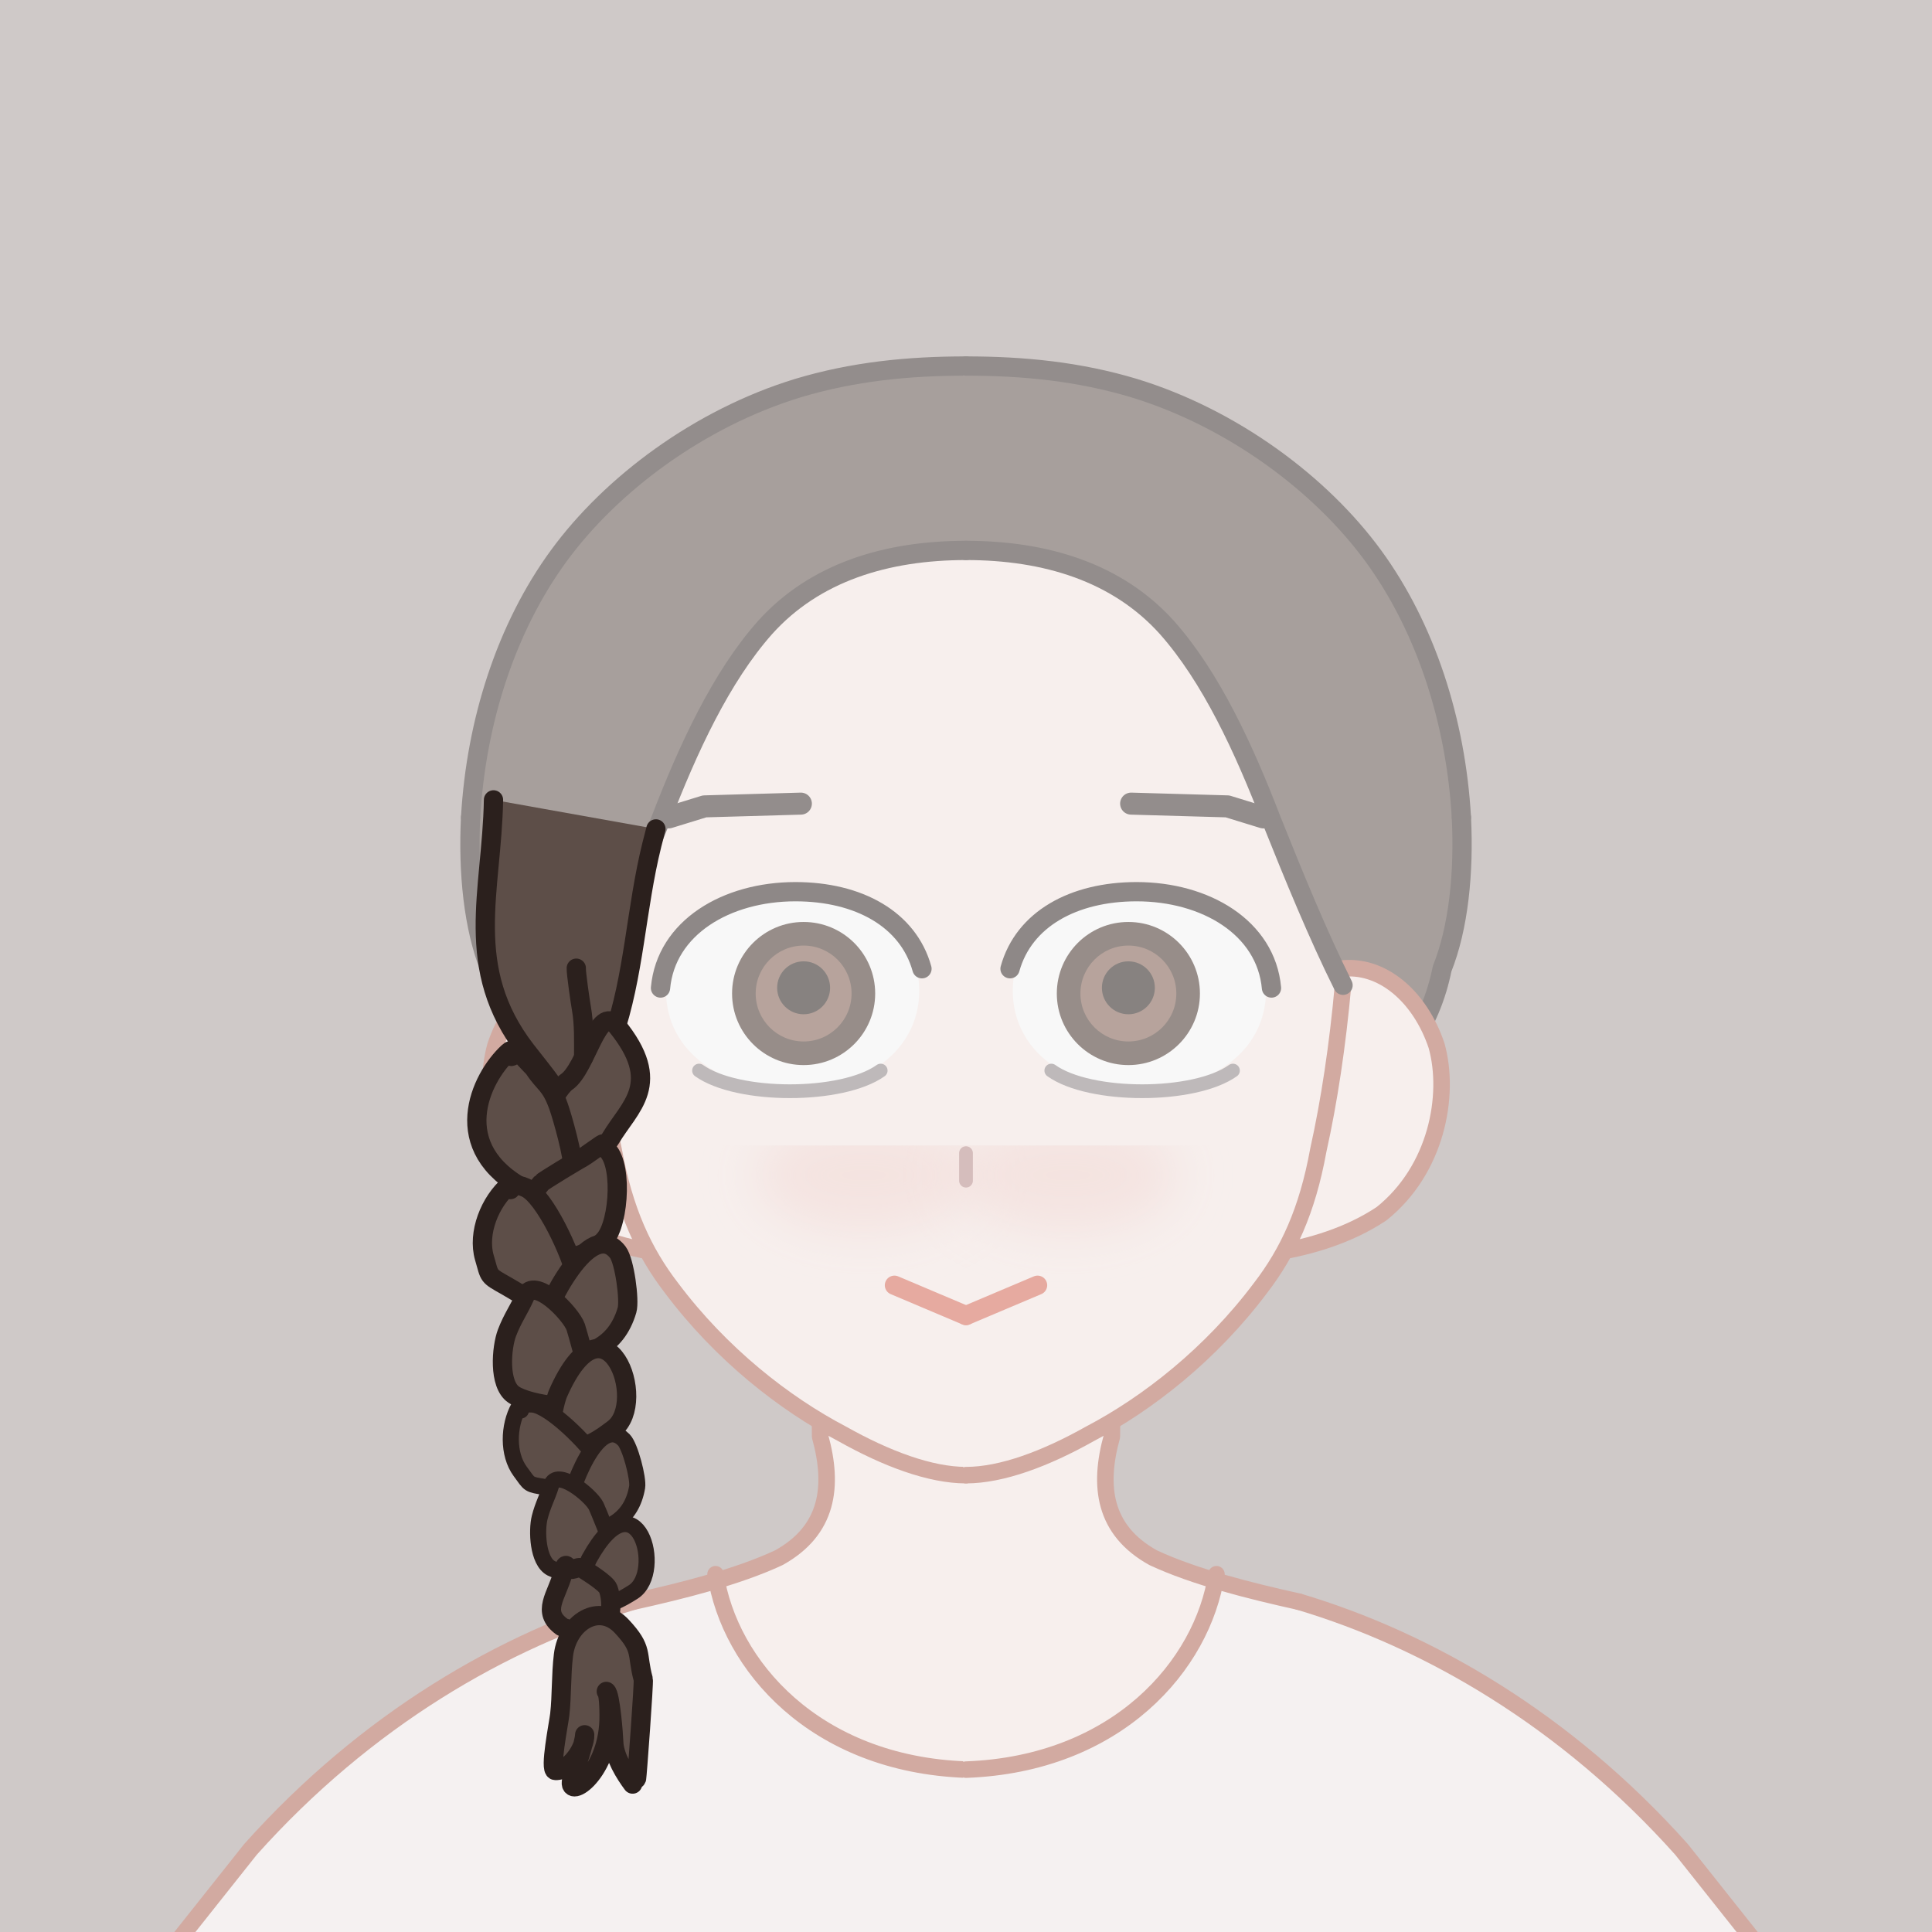
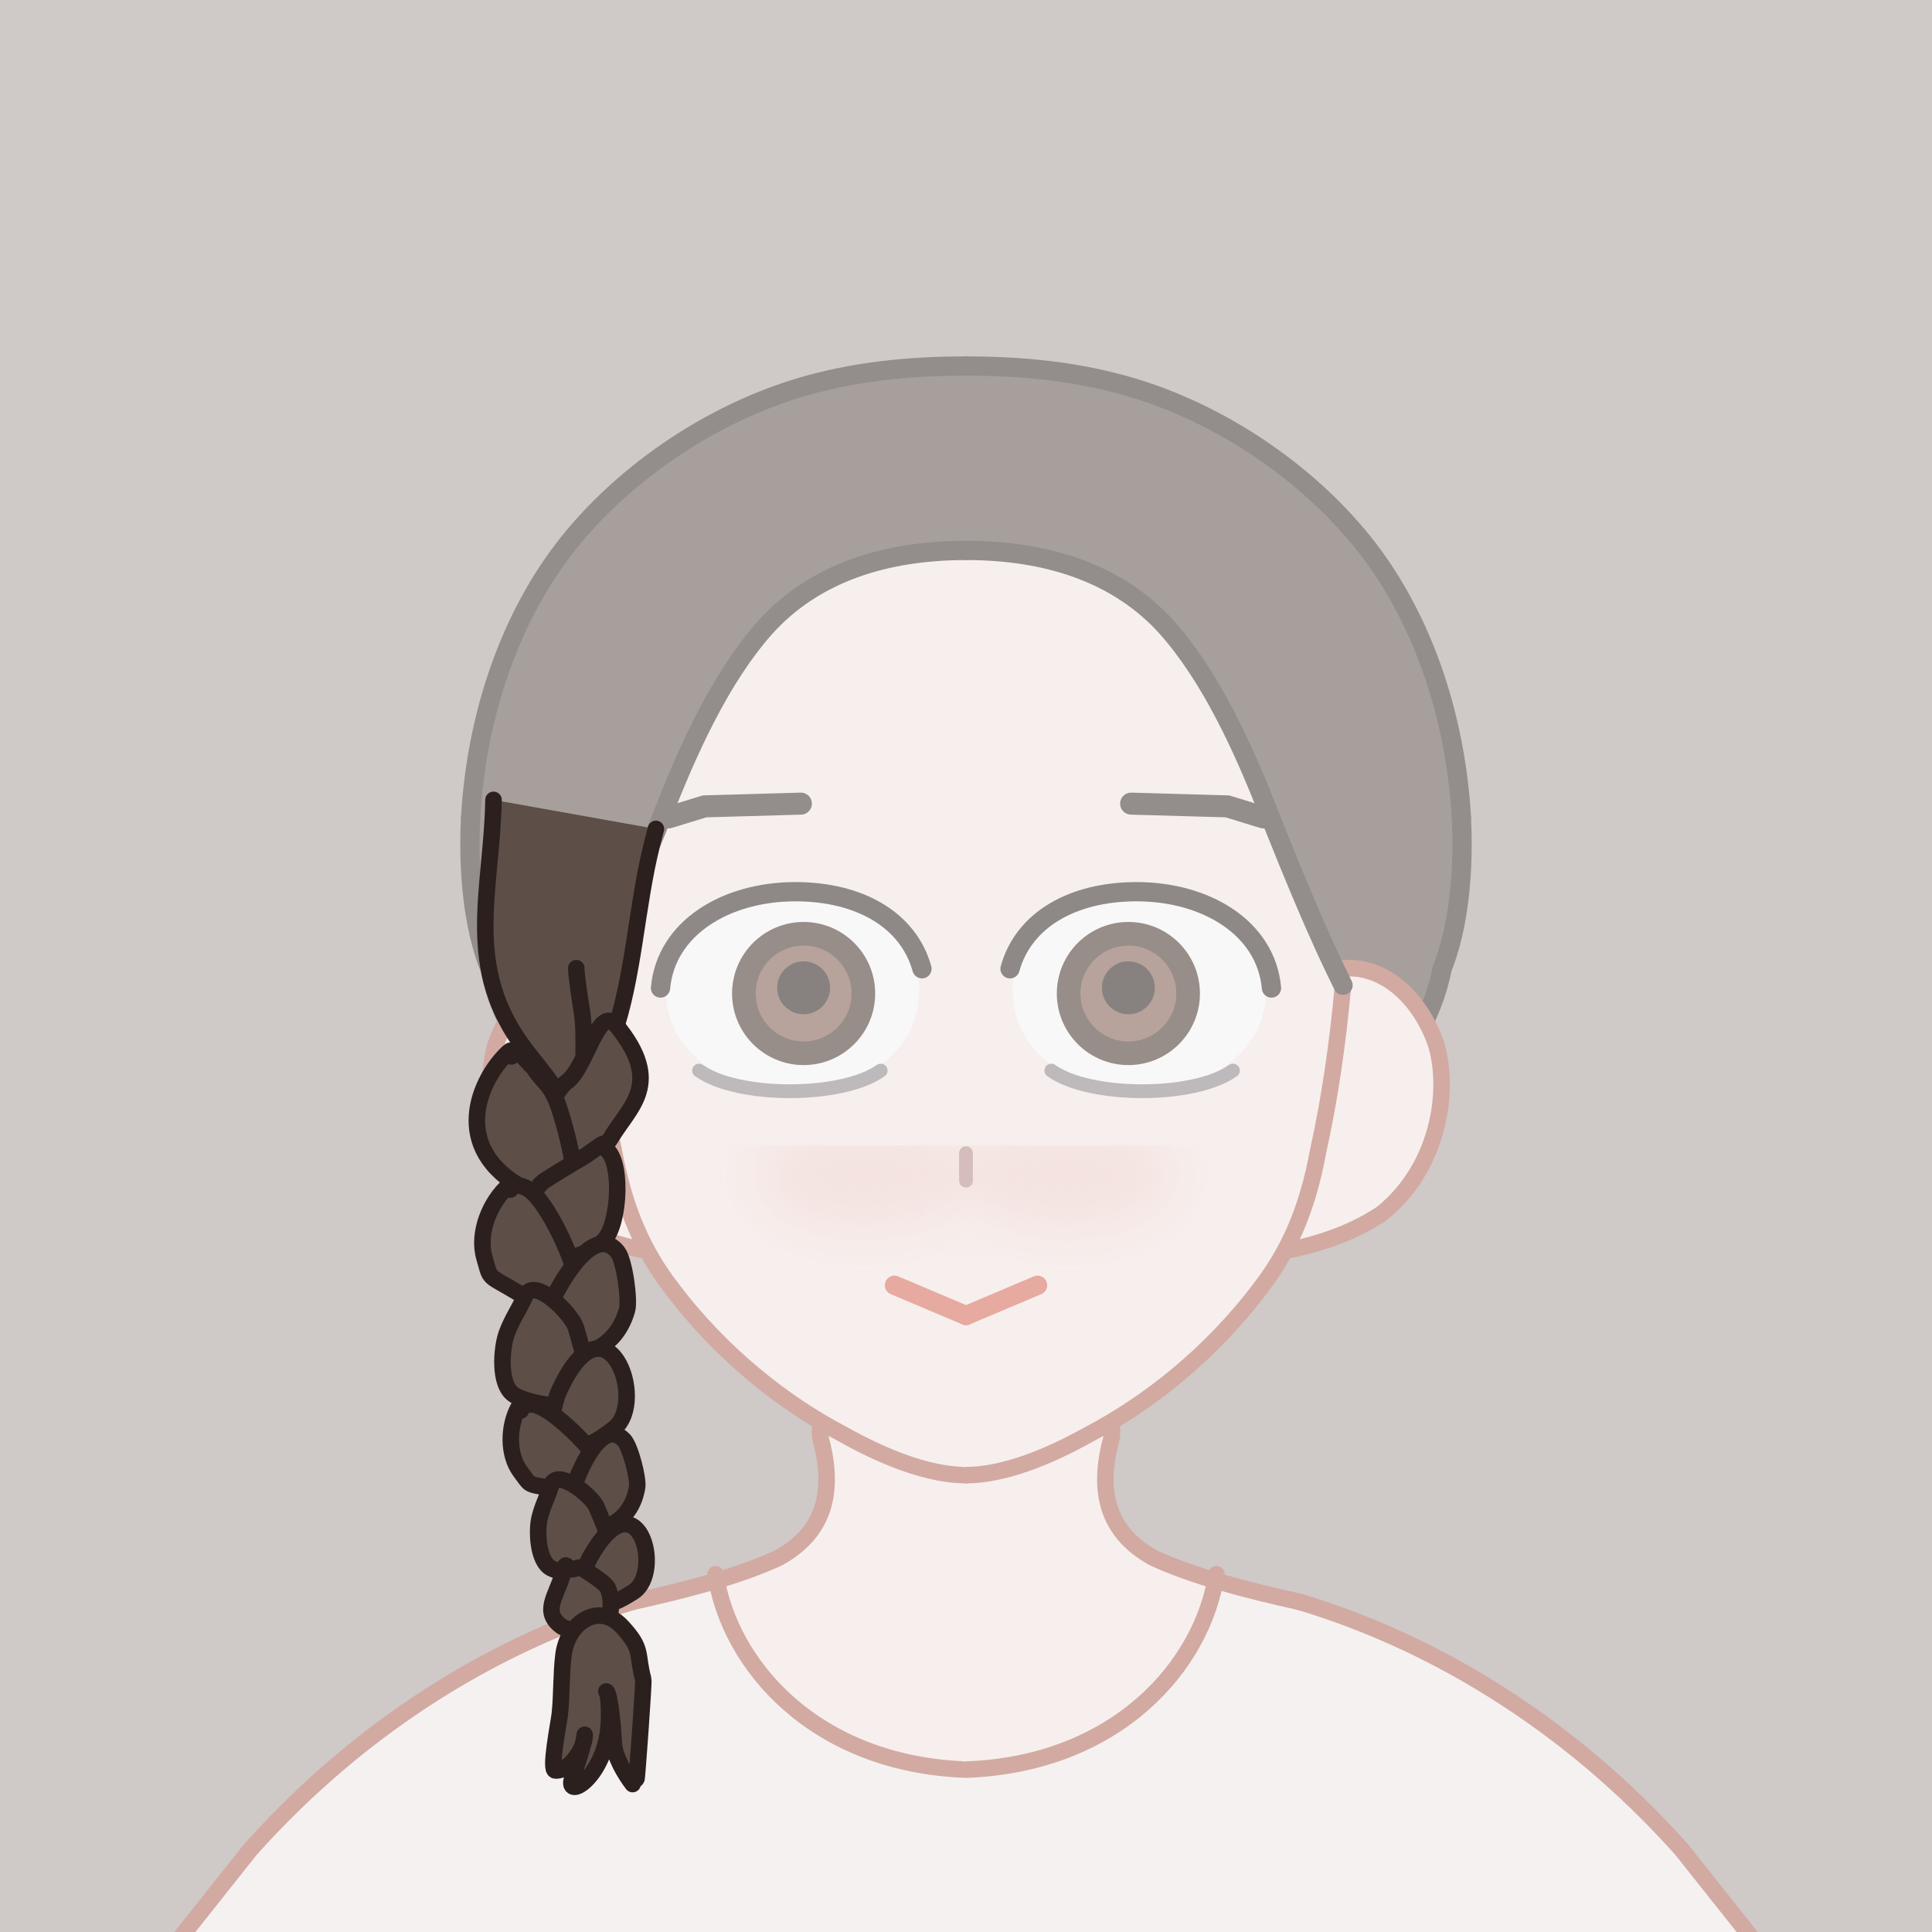
<svg xmlns="http://www.w3.org/2000/svg" width="702" height="702" viewBox="0 0 702 702">
  <defs>
-     <clipPath id="clip-path-5">
+     <clipPath id="clip-path-1">
      <path d="M242 416.2 L386 416.2 L386 526.29 L242 526.29 Z" />
    </clipPath>
    <filter id="filter-1" filterUnits="userSpaceOnUse" x="245" y="377" width="138" height="100" color-interpolation-filters="sRGB">
      <feGaussianBlur in="SourceGraphic" stdDeviation="9" color-interpolation-filters="linearRGB" />
    </filter>
-     <clipPath id="clip-path-6">
+     <clipPath id="clip-path-2">
      <path d="M460 416.2 L316 416.2 L316 526.29 L460 526.29 Z" />
    </clipPath>
    <filter id="filter-2" filterUnits="userSpaceOnUse" x="319" y="377" width="138" height="100" color-interpolation-filters="sRGB">
      <feGaussianBlur in="SourceGraphic" stdDeviation="9" color-interpolation-filters="linearRGB" />
    </filter>
-     <clipPath id="clip-path-7">
+     <clipPath id="clip-path-3">
      <path d="M242 373.68 C242 341.65 262 326 288 326 C314 326 334 341.65 334 373.68 C334 405.72 314 426.11 288 426.11 C262 426.11 242 405.72 242 373.68 Z" />
    </clipPath>
-     <clipPath id="clip-path-8">
+     <clipPath id="clip-path-4">
      <path d="M460 373.68 C460 341.65 440 326 414 326 C388 326 368 341.65 368 373.68 C368 405.72 388 426.11 414 426.11 C440 426.11 460 405.72 460 373.68 Z" />
    </clipPath>
  </defs>
  <g id="_ref">
    <g opacity="0.5">
      <rect x="0" y="0" width="702" height="702" fill="#ada19f" />
      <g data-layer="body">
        <g>
          <path d="M260 573 L230 582 C183 596 133 625 91 672 L60 712 L352 712 L352 643 C296 641 265 605 260 573 Z" fill="#f9f2f1" />
          <path d="M296 490 L298 522 C303 540 301 556 283 566 L260 573 C265 605 296 641 352 643 L352 490 Z" fill="#fdeeea" />
          <path d="M230 582 C183 596 133 625 91 672 L64 706" fill="none" stroke="#b46352" stroke-width="6" stroke-linecap="round" stroke-linejoin="round" />
          <path d="M296 500 C298 510 298 516 298 522 C303 540 301 556 283 566 C268 573 248 578 230 582" fill="none" stroke="#b46352" stroke-width="6" stroke-linecap="round" stroke-linejoin="round" />
          <path d="M260 572 C265 605 296 641 351 643" fill="none" stroke="#b46352" stroke-width="6" stroke-linecap="round" stroke-linejoin="round" />
        </g>
        <g>
          <path d="M442 573 L472 582 C519 596 569 625 611 672 L642 712 L350 712 L350 643 C406 641 437 605 442 573 Z" fill="#f9f2f1" />
          <path d="M406 490 L404 522 C399 540 401 556 419 566 L442 573 C437 605 406 641 350 643 L350 490 Z" fill="#fdeeea" />
          <path d="M472 582 C519 596 569 625 611 672 L638 706" fill="none" stroke="#b46352" stroke-width="6" stroke-linecap="round" stroke-linejoin="round" />
          <path d="M406 500 C404 510 404 516 404 522 C399 540 401 556 419 566 C434 573 454 578 472 582" fill="none" stroke="#b46352" stroke-width="6" stroke-linecap="round" stroke-linejoin="round" />
          <path d="M442 572 C437 605 406 641 351 643" fill="none" stroke="#b46352" stroke-width="6" stroke-linecap="round" stroke-linejoin="round" />
        </g>
      </g>
      <g data-layer="hairBase">
        <g>
          <path d="M352 133 L351 133 C330 133 310 135 290 141 C254 152 222 176 203 202 C184 228 173 262 171 297 C170 317 172 337 178 352 C180 362 184 372 190 380 L198 386 L352 386 Z" fill="#5d4e48" />
          <path d="M351 133 C330 133 310 135 290 141 C254 152 222 176 203 202 C184 228 173 262 171 297" fill="none" stroke="#352a27" stroke-width="7" stroke-linecap="round" stroke-linejoin="round" />
          <path d="M171 297 C170 317 172 337 178 352 C180 362 184 372 190 380" fill="none" stroke="#352a27" stroke-width="7" stroke-linecap="round" stroke-linejoin="round" />
        </g>
        <g>
          <path d="M350 133 L351 133 C372 133 392 135 412 141 C448 152 480 176 499 202 C518 228 529 262 531 297 C532 317 530 337 524 352 C522 362 518 372 512 380 L504 386 L350 386 Z" fill="#5d4e48" />
          <path d="M351 133 C372 133 392 135 412 141 C448 152 480 176 499 202 C518 228 529 262 531 297" fill="none" stroke="#352a27" stroke-width="7" stroke-linecap="round" stroke-linejoin="round" />
          <path d="M531 297 C532 317 530 337 524 352 C522 362 518 372 512 380" fill="none" stroke="#352a27" stroke-width="7" stroke-linecap="round" stroke-linejoin="round" />
        </g>
      </g>
      <g data-layer="ear">
        <g>
          <path d="M215 352 C200 350 186 362 180 380 C175 398 180 425 200 441 C212 449 226 453 238 455 L225 380 Z" fill="#fdeeea" />
          <path d="M215 352 C200 350 186 362 180 380 C175 398 180 425 200 441 C212 449 226 453 238 455" fill="none" stroke="#b46352" stroke-width="6" stroke-linecap="round" stroke-linejoin="round" />
        </g>
        <g>
          <path d="M487 352 C502 350 516 362 522 380 C527 398 522 425 502 441 C490 449 476 453 464 455 L477 380 Z" fill="#fdeeea" />
          <path d="M487 352 C502 350 516 362 522 380 C527 398 522 425 502 441 C490 449 476 453 464 455" fill="none" stroke="#b46352" stroke-width="6" stroke-linecap="round" stroke-linejoin="round" />
        </g>
      </g>
      <g data-layer="face">
        <g>
          <path d="M352 200 L351 200 C322 200 296 208 278 228 C262 246 250 272 240 298 C232 318 223 340 214 358 C216 380 219 400 223 418 C227 440 234 455 244 468 C262 492 285 510 306 521 C322 530 338 536 351 536 L352 536 Z" fill="#fdeeea" />
          <path d="M214 358 C216 380 219 400 223 418 C227 440 234 455 244 468 C262 492 285 510 306 521 C322 530 338 536 351 536" fill="none" stroke="#b46352" stroke-width="6" stroke-linecap="round" stroke-linejoin="round" />
        </g>
        <g>
          <path d="M350 200 L351 200 C380 200 406 208 424 228 C440 246 452 272 462 298 C470 318 479 340 488 358 C486 380 483 400 479 418 C475 440 468 455 458 468 C440 492 417 510 396 521 C380 530 364 536 351 536 L350 536 Z" fill="#fdeeea" />
          <path d="M488 358 C486 380 483 400 479 418 C475 440 468 455 458 468 C440 492 417 510 396 521 C380 530 364 536 351 536" fill="none" stroke="#b46352" stroke-width="6" stroke-linecap="round" stroke-linejoin="round" />
        </g>
      </g>
      <g data-layer="makeup">
-         <g clip-path="url(#clip-path-5)">
+         <g clip-path="url(#clip-path-1)">
          <g filter="url(#filter-1)">
            <ellipse cx="314" cy="427" rx="40" ry="21" fill="#f3bfb8" opacity="0.5" />
          </g>
        </g>
-         <g clip-path="url(#clip-path-6)">
+         <g clip-path="url(#clip-path-2)">
          <g filter="url(#filter-2)">
            <ellipse cx="388" cy="427" rx="40" ry="21" fill="#f3bfb8" opacity="0.5" />
          </g>
        </g>
      </g>
      <g data-layer="mouth">
        <line x1="325" y1="467" x2="351" y2="478" fill="none" stroke="#dc6450" stroke-width="7" stroke-linecap="round" stroke-linejoin="round" />
        <line x1="377" y1="467" x2="351" y2="478" fill="none" stroke="#dc6450" stroke-width="7" stroke-linecap="round" stroke-linejoin="round" />
        <line x1="351" y1="419" x2="351" y2="429" fill="none" stroke="#b98a88" stroke-width="5" stroke-linecap="round" />
      </g>
      <g data-layer="eye">
        <path d="M242 360 C242 338 262 326 288 326 C314 326 334 338 334 360 C334 382 314 396 288 396 C262 396 242 382 242 360 Z" fill="#ffffff" />
-         <g clip-path="url(#clip-path-7)">
+         <g clip-path="url(#clip-path-3)">
          <g>
            <circle cx="292" cy="361" r="26" fill="#3e2a22" />
            <circle cx="292" cy="361" r="17.42" fill="#7e5647" />
            <circle cx="292" cy="358.92" r="9.62" fill="#1e1410" />
          </g>
        </g>
        <g>
          <path d="M254 389 C268 399 306 399 320 389" fill="none" stroke="#8b8284" stroke-width="5" stroke-linecap="round" />
          <path d="M240 359 C242 337 264 324 289 324 C312 324 330 334 335 352" fill="none" stroke="#2b201d" stroke-width="7" stroke-linecap="round" stroke-linejoin="round" />
        </g>
        <g>
          <path d="M460 360 C460 338 440 326 414 326 C388 326 368 338 368 360 C368 382 388 396 414 396 C440 396 460 382 460 360 Z" fill="#ffffff" />
-           <g clip-path="url(#clip-path-8)">
+           <g clip-path="url(#clip-path-4)">
            <g>
              <circle cx="410" cy="361" r="26" fill="#3e2a22" />
              <circle cx="410" cy="361" r="17.42" fill="#7e5647" />
              <circle cx="410" cy="358.92" r="9.62" fill="#1e1410" />
            </g>
          </g>
          <g>
            <path d="M448 389 C434 399 396 399 382 389" fill="none" stroke="#8b8284" stroke-width="5" stroke-linecap="round" />
            <path d="M462 359 C460 337 438 324 413 324 C390 324 372 334 367 352" fill="none" stroke="#2b201d" stroke-width="7" stroke-linecap="round" stroke-linejoin="round" />
          </g>
        </g>
      </g>
      <g data-layer="hairLine">
        <path d="M351 200 C322 200 296 208 278 228 C262 246 250 272 240 298 C232 318 223 340 214 358" fill="none" stroke="#352a27" stroke-width="7" stroke-linecap="round" stroke-linejoin="round" />
        <path d="M351 200 C380 200 406 208 424 228 C440 246 452 272 462 298 C470 318 479 340 488 358" fill="none" stroke="#352a27" stroke-width="7" stroke-linecap="round" stroke-linejoin="round" />
      </g>
      <g data-layer="brow">
        <polyline points="243,297 256,293 291,292" fill="none" stroke="#352a27" stroke-width="8" stroke-linecap="round" stroke-linejoin="round" />
        <polyline points="459,297 446,293 411,292" fill="none" stroke="#352a27" stroke-width="8" stroke-linecap="round" stroke-linejoin="round" />
      </g>
    </g>
  </g>
  <g id="hairLine-half">
-     <path d="M179.315 290.639 C178.733 323.912 168.003 351.654 191.109 381.63 C194.441 385.953 198.008 390.213 201.33 394.957 C207.584 402.643 206.342 410.918 212.47 399.261 C214.896 394.646 217.465 389.825 219.291 385.555 C220.526 382.669 221.636 379.804 222.639 376.939 C230.439 354.636 231.062 330.225 236.863 306.903 C237.404 304.728 237.907 302.777 238.331 301.189" fill="#5d4e48" stroke="#2b201d" stroke-width="7" stroke-linecap="round" stroke-linejoin="round" />
-     <path d="M223.994 372.61 C217.34 364.462 213.033 388.255 205.891 393.113 C201.373 396.187 192.155 415.682 195.756 420.014 C200.755 426.028 218.28 419.705 221.861 413.645 C228.76 401.971 241.287 393.788 223.994 372.61 Z" fill="#5d4e48" stroke="#2b201d" stroke-width="7" stroke-linecap="round" stroke-linejoin="round" />
-     <path d="M202.437 440.12 C209.561 432.851 206.624 434.495 208.045 424.39 C208.552 420.785 204.295 405.72 202.918 401.896 C199.981 393.739 197.843 393.999 194.119 388.334 C193.799 387.847 188.104 382.14 188.23 381.731 C187.839 381.899 186.302 382.07 186.173 382.193 C185.406 382.925 186.69 383.728 185.832 383.853 C184.56 384.04 186.813 380.387 184.674 382.356 C174.489 391.734 162.443 417.24 191.167 432.281 C191.577 432.496 199.195 438.395 199.254 438.458 C200.672 439.993 203.144 438.765 202.437 440.12 Z" fill="#5d4e48" stroke="#2b201d" stroke-width="7" stroke-linecap="round" stroke-linejoin="round" />
-     <path d="M218.978 415.658 C218.998 415.459 212.233 420.36 211.69 420.62 C210.153 421.357 197.283 429.172 196.779 429.791 C192.049 435.601 180.841 447.592 188.361 453.44 C196.263 459.585 212.806 458.393 219.743 450.354 C225.209 444.02 226.438 420.809 219.563 417.092 C219.203 416.897 218.949 416.544 218.696 416.222 C218.013 415.355 218.724 418.167 218.978 415.658 Z" fill="#5d4e48" stroke="#2b201d" stroke-width="7" stroke-linecap="round" stroke-linejoin="round" />
-     <path d="M186.062 429.756 C186.099 429.384 185.245 430.407 185.035 430.587 C178.009 436.608 173.42 448.064 176.001 456.962 C178.085 464.149 177.098 463.332 184.206 467.36 C188.194 469.62 202.635 478.72 206.392 478.089 C208.506 477.734 209.658 465.679 209.34 464.101 C207.705 456.003 198.003 434.758 191.046 431.567 C183.712 428.203 185.435 435.958 186.062 429.756 Z" fill="#5d4e48" stroke="#2b201d" stroke-width="7" stroke-linecap="round" stroke-linejoin="round" />
-     <path d="M196.116 489.783 C194.555 490.374 196.348 483.007 196.373 482.904 C198.349 474.779 214.461 441.937 224.495 455.015 C226.897 458.147 228.867 472.483 227.821 476.05 C223.82 489.695 213.171 493.435 199.305 493.674 C197.757 493.701 197.057 493.057 196.797 491.357 C196.071 486.598 198.721 488.797 196.116 489.783 Z" fill="#5d4e48" stroke="#2b201d" stroke-width="7" stroke-linecap="round" stroke-linejoin="round" />
-     <path d="M214.076 505.076 C213.941 504.951 213.875 500.219 213.863 499.747 C213.834 498.645 209.695 483.633 209.187 482.184 C207.464 477.273 194.078 463.453 190.761 470.976 C188.631 475.806 186.231 478.958 184.207 484.305 C182.192 489.628 181.077 503.001 186.678 506.763 C192.136 510.429 212.986 513.901 215.275 506.609 C216.1 503.98 214.217 505.205 214.076 505.076 Z" fill="#5d4e48" stroke="#2b201d" stroke-width="7" stroke-linecap="round" stroke-linejoin="round" />
-     <path d="M203.674 524.936 C197.377 526.842 201.336 509.531 202.763 506.292 C219.92 467.327 235.892 509.304 223.014 519.131 C218.027 522.937 212.524 526.952 205.343 526.239 C204.735 526.178 201.705 524.706 203.674 524.936 Z" fill="#5d4e48" stroke="#2b201d" stroke-width="7" stroke-linecap="round" stroke-linejoin="round" />
-     <path d="M189.033 510.359 C188.955 510.056 188.581 511.106 188.468 511.308 C184.695 518.062 184.406 528.377 189.001 534.612 C192.714 539.649 191.703 539.293 198.444 540.399 C202.227 541.02 216.187 543.987 218.953 542.406 C220.509 541.517 217.929 531.725 217.223 530.579 C213.6 524.697 199.848 510.832 193.468 510.339 C186.741 509.819 190.334 515.406 189.033 510.359 Z" fill="#5d4e48" stroke="#2b201d" stroke-width="5.853" stroke-linecap="round" stroke-linejoin="round" />
-     <path d="M206.506 554.841 C205.267 555.483 206.041 549.19 206.052 549.102 C206.903 542.163 217.095 513.323 226.698 523.21 C228.997 525.578 232.025 537.293 231.503 540.357 C229.505 552.077 221.024 556.217 209.533 557.763 C208.25 557.935 207.605 557.468 207.225 556.082 C206.159 552.2 208.573 553.769 206.506 554.841 Z" fill="#5d4e48" stroke="#2b201d" stroke-width="5.853" stroke-linecap="round" stroke-linejoin="round" />
-     <path d="M222.907 565.797 C222.782 565.706 222.268 561.783 222.212 561.392 C222.081 560.48 217.186 548.415 216.623 547.261 C214.715 543.349 202.257 533.171 200.232 539.742 C198.932 543.959 197.246 546.811 196.084 551.448 C194.928 556.064 195.3 567.279 200.317 569.859 C205.205 572.374 222.859 573.232 224.051 566.954 C224.481 564.69 223.036 565.891 222.907 565.797 Z" fill="#5d4e48" stroke="#2b201d" stroke-width="5.853" stroke-linecap="round" stroke-linejoin="round" />
-     <path d="M213.513 581.809 C208.124 582.913 212.747 568.803 214.182 566.215 C231.453 535.086 241.536 571.261 230.061 578.457 C225.616 581.244 220.727 584.165 214.803 583.021 C214.302 582.924 211.891 581.466 213.513 581.809 Z" fill="#5d4e48" stroke="#2b201d" stroke-width="5.853" stroke-linecap="round" stroke-linejoin="round" />
-     <path d="M205.94 569.076 C205.219 567.821 204.61 571.444 204.601 571.476 C202.295 580.014 196.554 585.608 204.22 591.102 C205.137 591.759 216.209 595.374 216.891 594.922 C222.088 591.479 222.946 582.664 220.987 577.284 C220.25 575.258 213.467 571.088 211.596 569.87 C209.775 568.684 207.521 571.827 205.94 569.076 Z" fill="#5d4e48" stroke="#2b201d" stroke-width="7" stroke-linecap="round" stroke-linejoin="round" />
-     <path d="M212.445 630.333 C212.34 633.497 209.109 642.611 207.918 646.192 C205.17 654.448 220.613 645.536 221.289 625.107 C221.336 623.684 221.41 615.532 220.303 614.584 C221.825 615.567 222.954 630.882 223.002 632.866 C223.131 638.292 227.17 644.65 229.861 648.252 C229.603 647.051 230.992 647.019 231.298 646.209 C231.473 645.745 234.009 611.205 233.733 610.197 C231.158 600.771 233.83 599.373 225.922 590.924 C217.687 582.125 206.199 589.364 204.731 601.395 C203.856 608.564 204.165 616.065 203.394 622.941 C203.021 626.263 199.573 643.234 201.796 643.321 C207.012 643.526 212.656 635.169 212.445 630.333 Z" fill="#5d4e48" stroke="#2b201d" stroke-width="7" stroke-linecap="round" stroke-linejoin="round" />
-     <path d="M209.398 351.791 C209.284 353.393 210.881 364.291 211.244 366.319 C212.298 372.201 212.065 378.288 212.065 384.125" fill="none" stroke="#2b201d" stroke-width="7" stroke-linecap="round" stroke-linejoin="round" />
+     <path d="M179.315 290.639 C178.733 323.912 168.003 351.654 191.109 381.63 C194.441 385.953 198.008 390.213 201.33 394.957 C207.584 402.643 206.342 410.918 212.47 399.261 C214.896 394.646 217.465 389.825 219.291 385.555 C220.526 382.669 221.636 379.804 222.639 376.939 C230.439 354.636 231.062 330.225 236.863 306.903 C237.404 304.728 237.907 302.777 238.331 301.189" fill="#5d4e48" stroke="#2b201d" stroke-width="6" stroke-linecap="round" stroke-linejoin="round" />
+     <path d="M223.994 372.61 C217.34 364.462 213.033 388.255 205.891 393.113 C201.373 396.187 192.155 415.682 195.756 420.014 C200.755 426.028 218.28 419.705 221.861 413.645 C228.76 401.971 241.287 393.788 223.994 372.61 Z" fill="#5d4e48" stroke="#2b201d" stroke-width="6" stroke-linecap="round" stroke-linejoin="round" />
+     <path d="M202.437 440.12 C209.561 432.851 206.624 434.495 208.045 424.39 C208.552 420.785 204.295 405.72 202.918 401.896 C199.981 393.739 197.843 393.999 194.119 388.334 C193.799 387.847 188.104 382.14 188.23 381.731 C187.839 381.899 186.302 382.07 186.173 382.193 C185.406 382.925 186.69 383.728 185.832 383.853 C184.56 384.04 186.813 380.387 184.674 382.356 C174.489 391.734 162.443 417.24 191.167 432.281 C191.577 432.496 199.195 438.395 199.254 438.458 C200.672 439.993 203.144 438.765 202.437 440.12 Z" fill="#5d4e48" stroke="#2b201d" stroke-width="6" stroke-linecap="round" stroke-linejoin="round" />
+     <path d="M218.978 415.658 C218.998 415.459 212.233 420.36 211.69 420.62 C210.153 421.357 197.283 429.172 196.779 429.791 C192.049 435.601 180.841 447.592 188.361 453.44 C196.263 459.585 212.806 458.393 219.743 450.354 C225.209 444.02 226.438 420.809 219.563 417.092 C219.203 416.897 218.949 416.544 218.696 416.222 C218.013 415.355 218.724 418.167 218.978 415.658 Z" fill="#5d4e48" stroke="#2b201d" stroke-width="6" stroke-linecap="round" stroke-linejoin="round" />
+     <path d="M186.062 429.756 C186.099 429.384 185.245 430.407 185.035 430.587 C178.009 436.608 173.42 448.064 176.001 456.962 C178.085 464.149 177.098 463.332 184.206 467.36 C188.194 469.62 202.635 478.72 206.392 478.089 C208.506 477.734 209.658 465.679 209.34 464.101 C207.705 456.003 198.003 434.758 191.046 431.567 C183.712 428.203 185.435 435.958 186.062 429.756 Z" fill="#5d4e48" stroke="#2b201d" stroke-width="6" stroke-linecap="round" stroke-linejoin="round" />
+     <path d="M196.116 489.783 C194.555 490.374 196.348 483.007 196.373 482.904 C198.349 474.779 214.461 441.937 224.495 455.015 C226.897 458.147 228.867 472.483 227.821 476.05 C223.82 489.695 213.171 493.435 199.305 493.674 C197.757 493.701 197.057 493.057 196.797 491.357 C196.071 486.598 198.721 488.797 196.116 489.783 Z" fill="#5d4e48" stroke="#2b201d" stroke-width="6" stroke-linecap="round" stroke-linejoin="round" />
+     <path d="M214.076 505.076 C213.941 504.951 213.875 500.219 213.863 499.747 C213.834 498.645 209.695 483.633 209.187 482.184 C207.464 477.273 194.078 463.453 190.761 470.976 C188.631 475.806 186.231 478.958 184.207 484.305 C182.192 489.628 181.077 503.001 186.678 506.763 C192.136 510.429 212.986 513.901 215.275 506.609 C216.1 503.98 214.217 505.205 214.076 505.076 Z" fill="#5d4e48" stroke="#2b201d" stroke-width="6" stroke-linecap="round" stroke-linejoin="round" />
+     <path d="M203.674 524.936 C197.377 526.842 201.336 509.531 202.763 506.292 C219.92 467.327 235.892 509.304 223.014 519.131 C218.027 522.937 212.524 526.952 205.343 526.239 C204.735 526.178 201.705 524.706 203.674 524.936 Z" fill="#5d4e48" stroke="#2b201d" stroke-width="6" stroke-linecap="round" stroke-linejoin="round" />
+     <path d="M189.033 510.359 C188.955 510.056 188.581 511.106 188.468 511.308 C184.695 518.062 184.406 528.377 189.001 534.612 C192.714 539.649 191.703 539.293 198.444 540.399 C202.227 541.02 216.187 543.987 218.953 542.406 C220.509 541.517 217.929 531.725 217.223 530.579 C213.6 524.697 199.848 510.832 193.468 510.339 C186.741 509.819 190.334 515.406 189.033 510.359 Z" fill="#5d4e48" stroke="#2b201d" stroke-width="6" stroke-linecap="round" stroke-linejoin="round" />
+     <path d="M206.506 554.841 C205.267 555.483 206.041 549.19 206.052 549.102 C206.903 542.163 217.095 513.323 226.698 523.21 C228.997 525.578 232.025 537.293 231.503 540.357 C229.505 552.077 221.024 556.217 209.533 557.763 C208.25 557.935 207.605 557.468 207.225 556.082 C206.159 552.2 208.573 553.769 206.506 554.841 Z" fill="#5d4e48" stroke="#2b201d" stroke-width="6" stroke-linecap="round" stroke-linejoin="round" />
+     <path d="M222.907 565.797 C222.782 565.706 222.268 561.783 222.212 561.392 C222.081 560.48 217.186 548.415 216.623 547.261 C214.715 543.349 202.257 533.171 200.232 539.742 C198.932 543.959 197.246 546.811 196.084 551.448 C194.928 556.064 195.3 567.279 200.317 569.859 C205.205 572.374 222.859 573.232 224.051 566.954 C224.481 564.69 223.036 565.891 222.907 565.797 Z" fill="#5d4e48" stroke="#2b201d" stroke-width="6" stroke-linecap="round" stroke-linejoin="round" />
+     <path d="M213.513 581.809 C208.124 582.913 212.747 568.803 214.182 566.215 C231.453 535.086 241.536 571.261 230.061 578.457 C225.616 581.244 220.727 584.165 214.803 583.021 C214.302 582.924 211.891 581.466 213.513 581.809 Z" fill="#5d4e48" stroke="#2b201d" stroke-width="6" stroke-linecap="round" stroke-linejoin="round" />
+     <path d="M205.94 569.076 C205.219 567.821 204.61 571.444 204.601 571.476 C202.295 580.014 196.554 585.608 204.22 591.102 C205.137 591.759 216.209 595.374 216.891 594.922 C222.088 591.479 222.946 582.664 220.987 577.284 C220.25 575.258 213.467 571.088 211.596 569.87 C209.775 568.684 207.521 571.827 205.94 569.076 Z" fill="#5d4e48" stroke="#2b201d" stroke-width="6" stroke-linecap="round" stroke-linejoin="round" />
+     <path d="M212.445 630.333 C212.34 633.497 209.109 642.611 207.918 646.192 C205.17 654.448 220.613 645.536 221.289 625.107 C221.336 623.684 221.41 615.532 220.303 614.584 C221.825 615.567 222.954 630.882 223.002 632.866 C223.131 638.292 227.17 644.65 229.861 648.252 C229.603 647.051 230.992 647.019 231.298 646.209 C231.473 645.745 234.009 611.205 233.733 610.197 C231.158 600.771 233.83 599.373 225.922 590.924 C217.687 582.125 206.199 589.364 204.731 601.395 C203.856 608.564 204.165 616.065 203.394 622.941 C203.021 626.263 199.573 643.234 201.796 643.321 C207.012 643.526 212.656 635.169 212.445 630.333 Z" fill="#5d4e48" stroke="#2b201d" stroke-width="6" stroke-linecap="round" stroke-linejoin="round" />
+     <path d="M209.398 351.791 C209.284 353.393 210.881 364.291 211.244 366.319 C212.298 372.201 212.065 378.288 212.065 384.125" fill="none" stroke="#2b201d" stroke-width="6" stroke-linecap="round" stroke-linejoin="round" />
  </g>
</svg>
